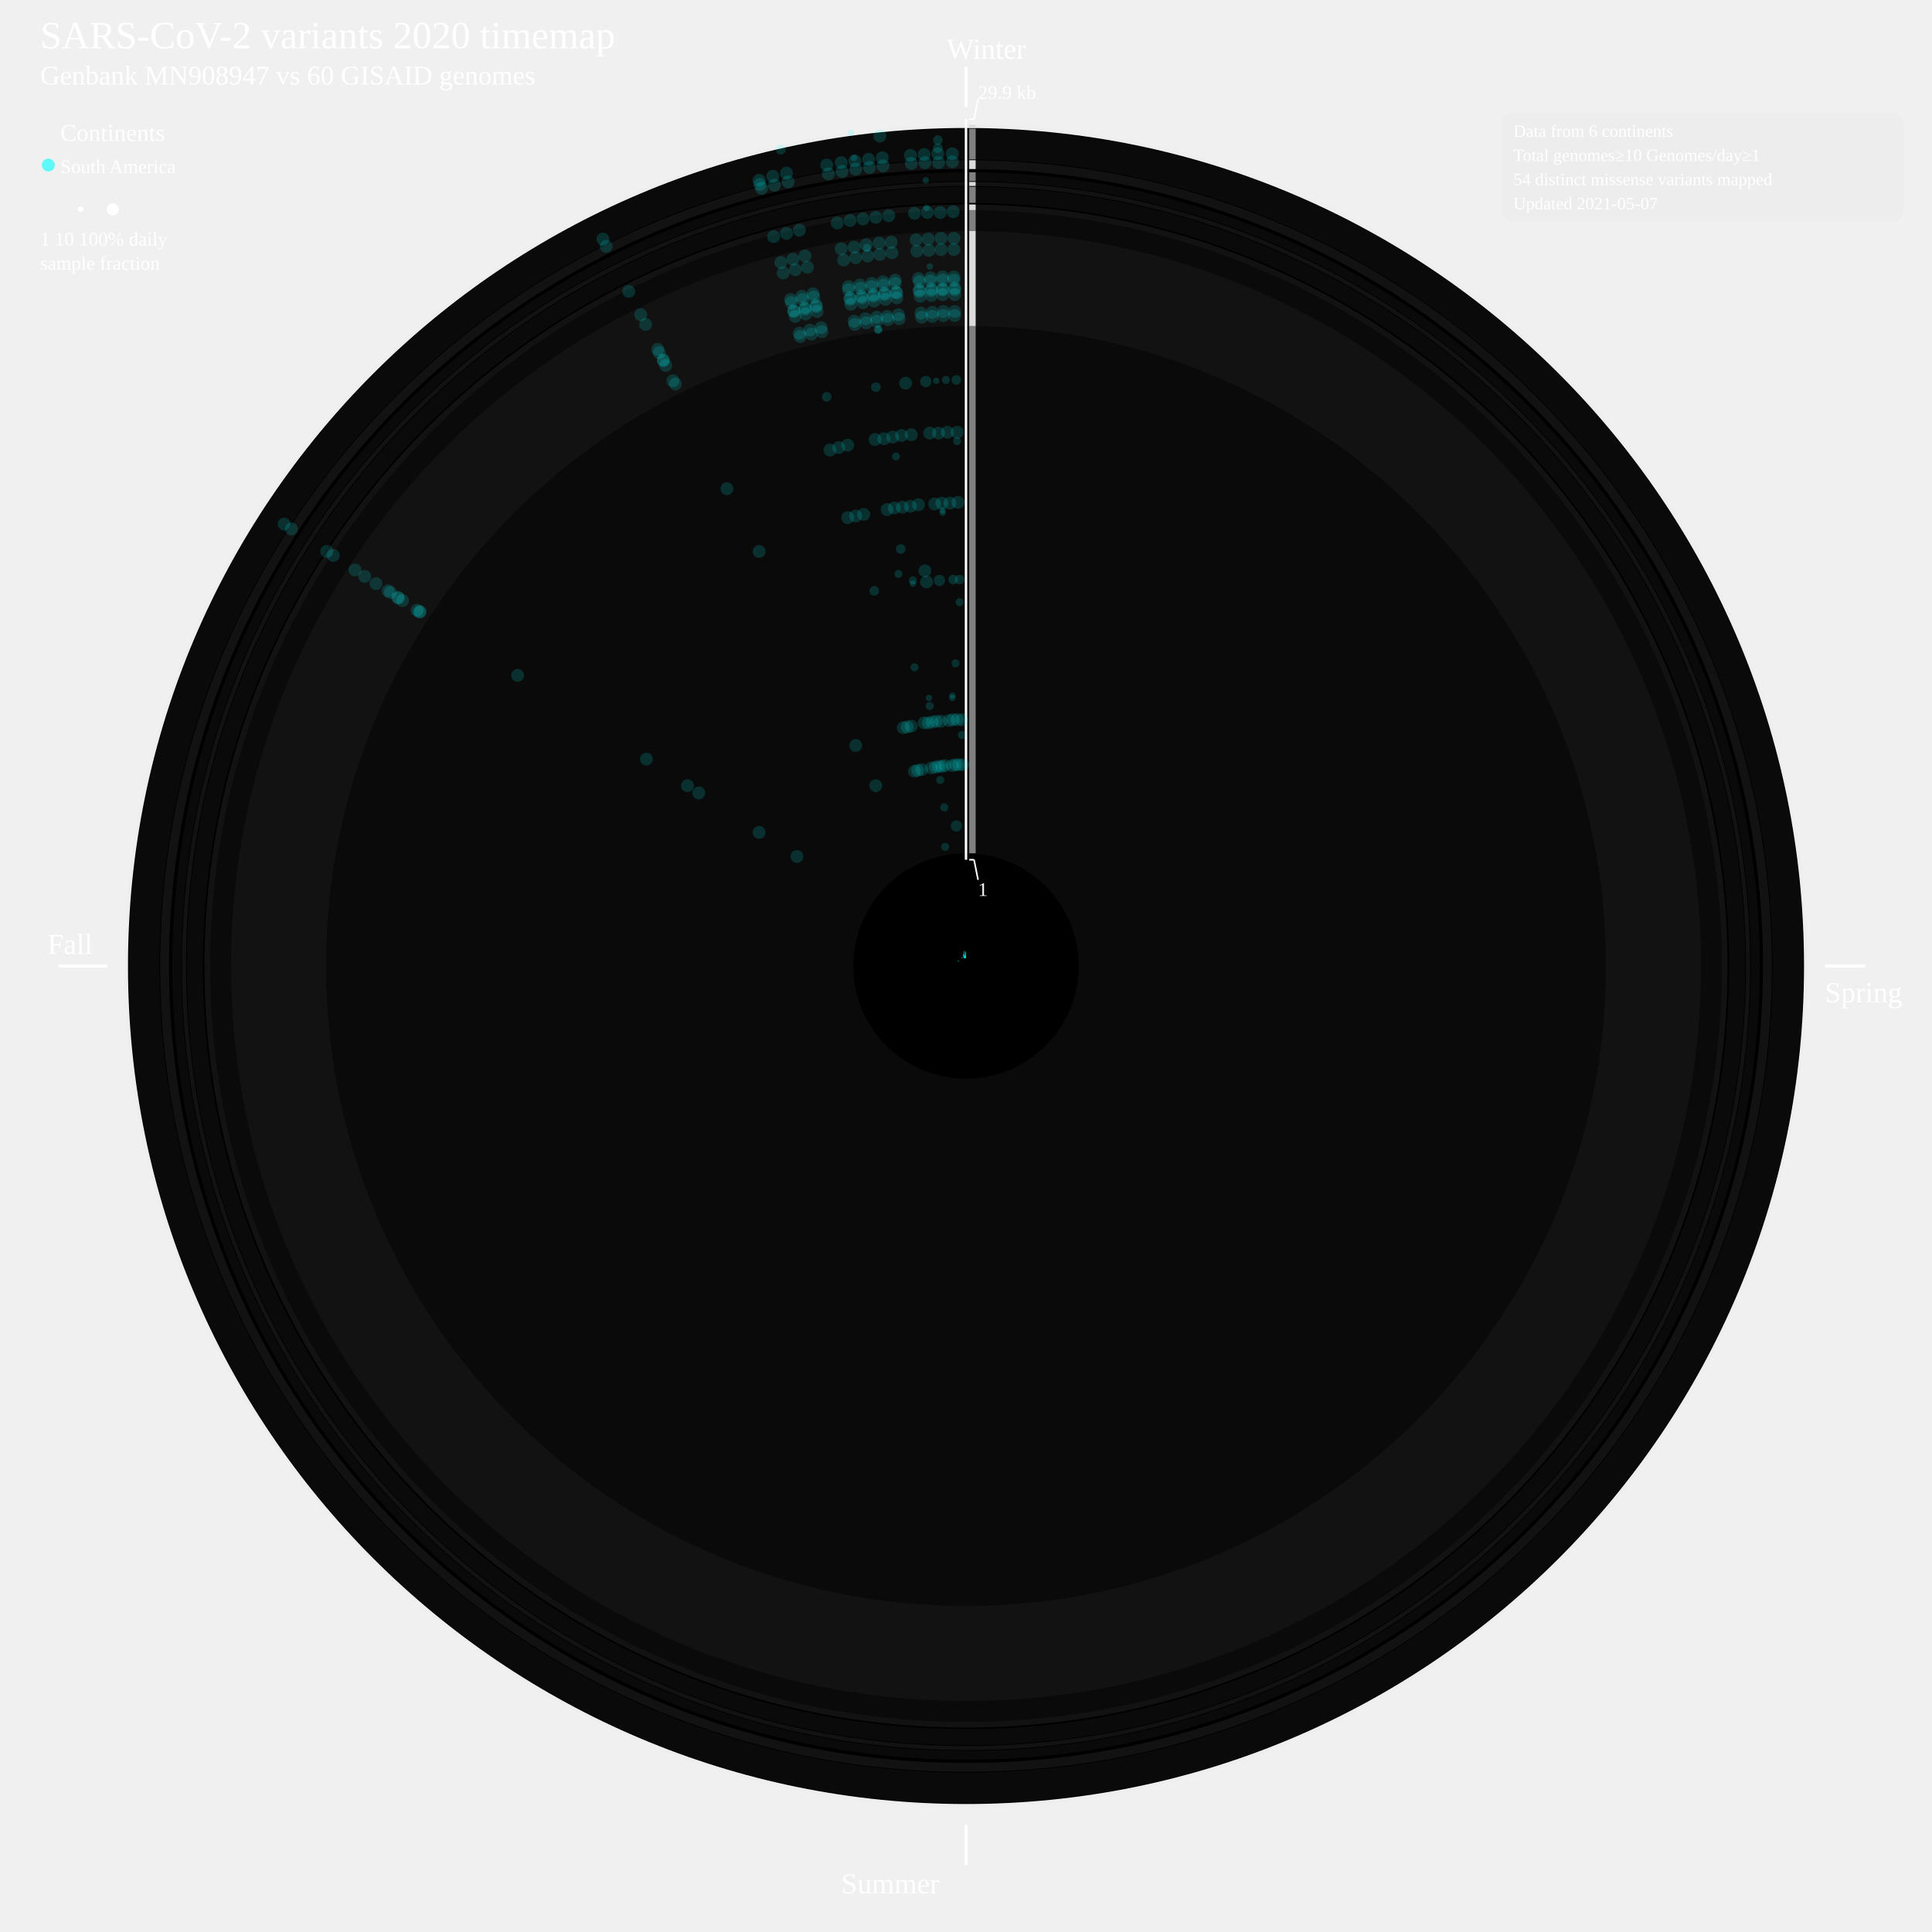
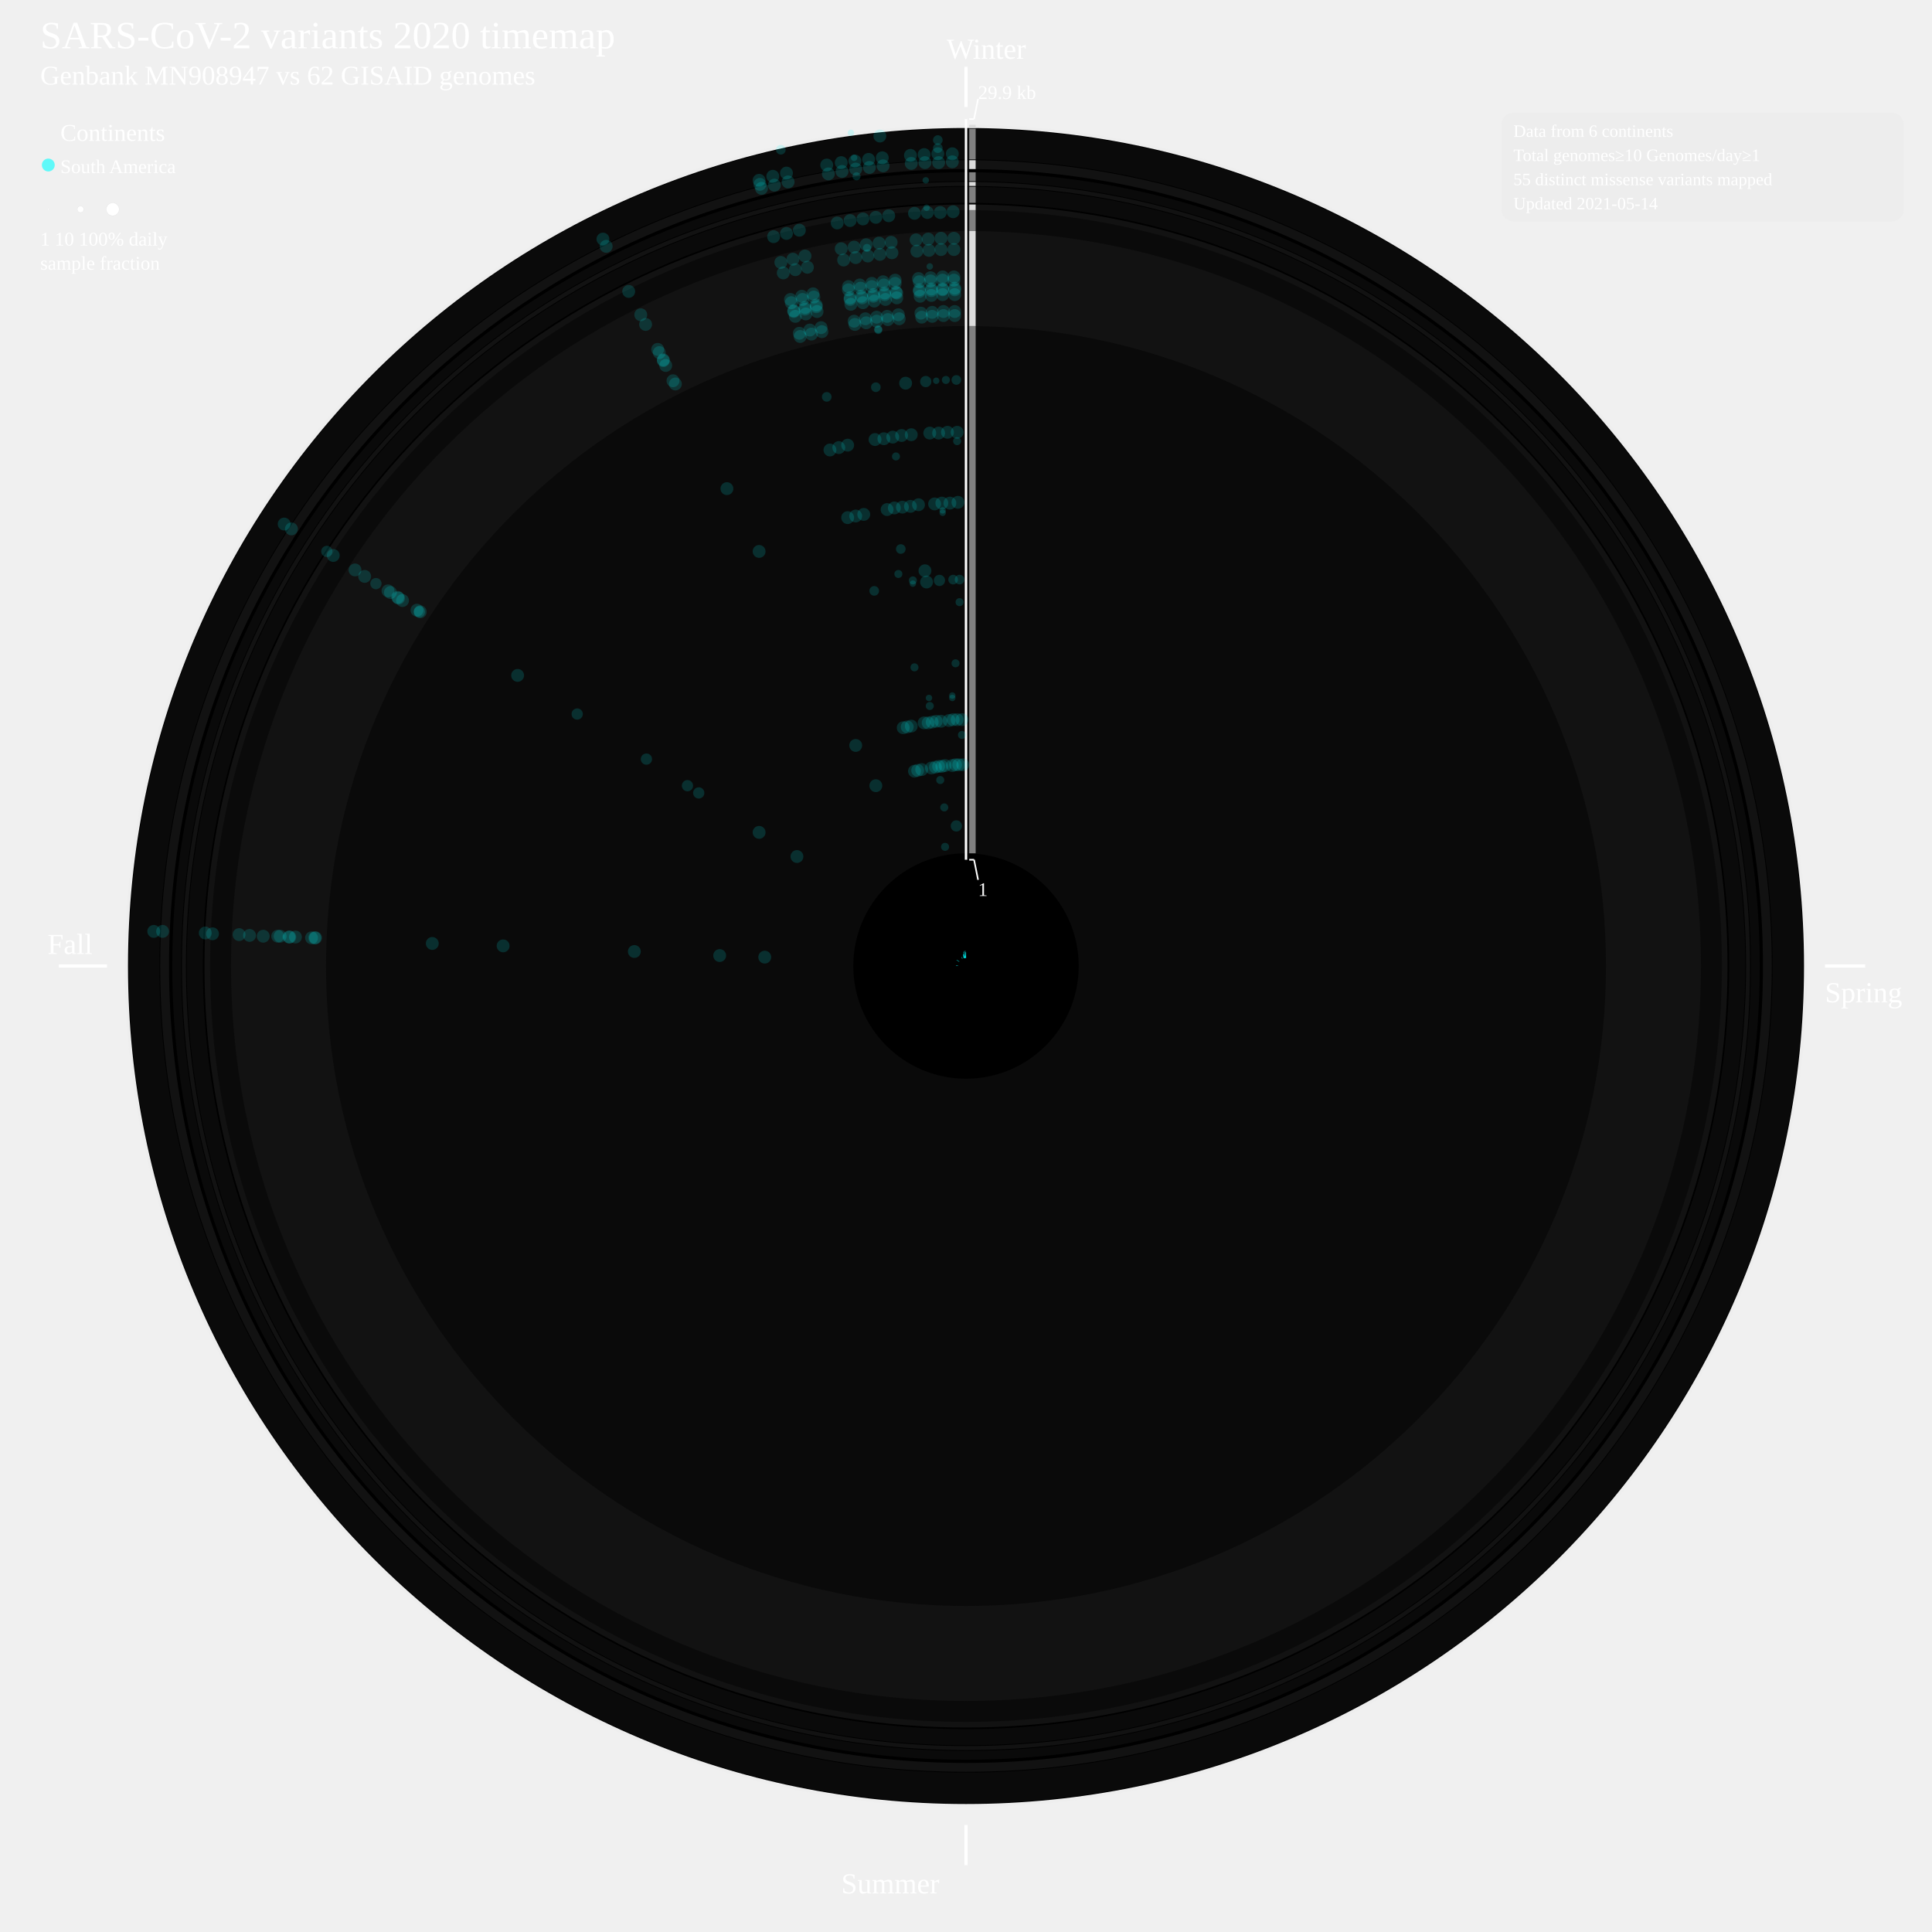
<svg xmlns="http://www.w3.org/2000/svg" width="2400" height="2400" style="background-color:black">
  <defs>
    <style type="text/css">
	.sb {
	stroke-width:0.8;
	stroke-opacity:50%;
	}
	.cv {
	stroke: none;
	fill-opacity:0.15;
	}
	a:link, a:visited {
	cursor: pointer;
	}
	a:hover, a:active {
	outline: dotted 2px yellow;
	}
	g:hover, g:active {
	outline: dotted 2px yellow;
	}
	</style>
  </defs>
  <circle cx="1200" cy="1200" r="1045" style="fill:gainsboro;stroke:black;stroke-width:0;fill-opacity:0.085;" />
  <circle cx="1200" cy="1200" r="1041" style="fill:black;stroke:black;stroke-width:0;fill-opacity:1;" />
  <circle cx="1200" cy="1200" r="1040" style="fill:grey;stroke:black;stroke-width:0;fill-opacity:0.085;" />
  <circle cx="1200" cy="1200" r="1002" style="fill:black;stroke:black;stroke-width:0;fill-opacity:1;" />
  <circle cx="1200" cy="1200" r="1001" style="fill:gainsboro;stroke:black;stroke-width:0;fill-opacity:0.085;" />
  <circle cx="1200" cy="1200" r="990" style="fill:black;stroke:black;stroke-width:0;fill-opacity:1;" />
  <circle cx="1200" cy="1200" r="986" style="fill:grey;stroke:black;stroke-width:0;fill-opacity:0.085;" />
  <circle cx="1200" cy="1200" r="975" style="fill:black;stroke:black;stroke-width:0;fill-opacity:1;" />
  <circle cx="1200" cy="1200" r="974" style="fill:gainsboro;stroke:black;stroke-width:0;fill-opacity:0.085;" />
  <circle cx="1200" cy="1200" r="969" style="fill:black;stroke:black;stroke-width:0;fill-opacity:1;" />
  <circle cx="1200" cy="1200" r="968" style="fill:grey;stroke:black;stroke-width:0;fill-opacity:0.085;" />
  <circle cx="1200" cy="1200" r="948" style="fill:black;stroke:black;stroke-width:0;fill-opacity:1;" />
  <circle cx="1200" cy="1200" r="946" style="fill:gainsboro;stroke:black;stroke-width:0;fill-opacity:0.085;" />
  <circle cx="1200" cy="1200" r="939" style="fill:black;stroke:black;stroke-width:0;fill-opacity:1;" />
  <circle cx="1200" cy="1200" r="939" style="fill:grey;stroke:black;stroke-width:0;fill-opacity:0.085;" />
  <circle cx="1200" cy="1200" r="913" style="fill:black;stroke:black;stroke-width:0;fill-opacity:1;" />
  <circle cx="1200" cy="1200" r="913" style="fill:gainsboro;stroke:black;stroke-width:0;fill-opacity:0.085;" />
  <circle cx="1200" cy="1200" r="795" style="fill:black;stroke:black;stroke-width:0;fill-opacity:1;" />
  <circle cx="1200" cy="1200" r="795" style="fill:grey;stroke:black;stroke-width:0;fill-opacity:0.085;" />
  <circle cx="1200" cy="1200" r="140" style="fill:black;stroke:black;stroke-width:0;fill-opacity:1;" />
  <a href="https://bcgsc.github.io/SARS2/">
    <text font-size="4.0em" x="50" y="60" fill="white">SARS-CoV-2 variants 2020 timemap</text>
  </a>
-   <text font-size="2.8em" x="50" y="105" fill="white">Genbank MN908947 vs 60 GISAID genomes</text>
+   <text font-size="2.8em" x="50" y="105" fill="white">Genbank MN908947 vs 62 GISAID genomes</text>
  <line x1="1200" y1="82.938" x2="1200" y2="132.938" style="stroke:white;stroke-width:4" />
  <text font-size="3.0em" x="1176" y="72.938" fill="white">Winter</text>
  <line x1="2267" y1="1200" x2="2317" y2="1200" style="stroke:white;stroke-width:4" />
  <text font-size="3.0em" x="2267" y="1245" fill="white">Spring</text>
  <line x1="1200" y1="2267" x2="1200" y2="2317" style="stroke:white;stroke-width:4" />
  <text font-size="3.0em" x="1045" y="2352" fill="white">Summer</text>
  <line x1="133" y1="1200" x2="73" y2="1200" style="stroke:white;stroke-width:4" />
  <text font-size="3.0em" x="59" y="1185" fill="white">Fall</text>
  <g>
    <line x1="1208" y1="1060" x2="1208" y2="405" style="stroke:grey;stroke-width:8" />
  </g>
  <g>
    <line x1="1208" y1="405" x2="1208" y2="287" style="stroke:gainsboro;stroke-width:8" />
  </g>
  <g>
    <line x1="1208" y1="287" x2="1208" y2="261" style="stroke:grey;stroke-width:8" />
  </g>
  <g>
    <line x1="1208" y1="261" x2="1208" y2="254" style="stroke:gainsboro;stroke-width:8" />
  </g>
  <g>
    <line x1="1208" y1="252" x2="1208" y2="232" style="stroke:grey;stroke-width:8" />
  </g>
  <g>
    <line x1="1208" y1="231" x2="1208" y2="226" style="stroke:gainsboro;stroke-width:8" />
  </g>
  <g>
    <line x1="1208" y1="225" x2="1208" y2="214" style="stroke:grey;stroke-width:8" />
  </g>
  <g>
    <line x1="1208" y1="210" x2="1208" y2="199" style="stroke:gainsboro;stroke-width:8" />
  </g>
  <g>
    <line x1="1208" y1="198" x2="1208" y2="160" style="stroke:grey;stroke-width:8" />
  </g>
  <g>
    <line x1="1208" y1="159" x2="1208" y2="155" style="stroke:gainsboro;stroke-width:8" />
  </g>
  <line x1="1200" y1="147.938" x2="1200" y2="1068" style="stroke:white;stroke-width:3" />
  <line x1="1204" y1="147.938" x2="1210" y2="147.938" style="stroke:white;stroke-width:2" />
  <line x1="1210" y1="147.938" x2="1215" y2="122.938" style="stroke:white;stroke-width:2" />
  <line x1="1204" y1="1068" x2="1210" y2="1068" style="stroke:white;stroke-width:2" />
  <line x1="1210" y1="1068" x2="1215" y2="1093" style="stroke:white;stroke-width:2" />
  <text font-size="2.0em" x="1215" y="122.938" fill="white">29.9 kb</text>
  <text font-size="2.0em" x="1215" y="1113" fill="white">1</text>
  <text font-size="2.5em" x="75" y="175" fill="white">Continents</text>
  <circle cx="60" cy="205" r="8" style="fill:cyan;stroke:black;stroke-width:0;fill-opacity:0.6;" />
  <text font-size="2.0em" x="75" y="215" fill="white">South America</text>
  <circle cx="60" cy="260" r="1" style="fill:white;stroke:lightgrey;stroke-width:0.2;" />
  <circle cx="100" cy="260" r="4" style="fill:white;stroke:lightgrey;stroke-width:0.2;" />
  <circle cx="140" cy="260" r="8" style="fill:white;stroke:lightgrey;stroke-width:0.2;" />
  <text font-size="2.0em" x="50" y="305" fill="white">1      10        100% daily</text>
  <text font-size="2.0em" x="50" y="335" fill="white">sample fraction</text>
  <g>
-     <line x1="1191.6" y1="1194.6" x2="1189.6" y2="1193.3" style="stroke:cyan;" class="sb" />
+     <line x1="1190.0" y1="1199.6" x2="1187.6" y2="1199.5" style="stroke:cyan;" class="sb" />
+   </g>
+   <g>
+     <circle cx="950" cy="1189" r="8" style="fill:cyan;" class="cv" />
+   </g>
+   <g>
+     <circle cx="894" cy="1187" r="8" style="fill:cyan;" class="cv" />
+   </g>
+   <g>
+     <circle cx="788" cy="1182" r="8" style="fill:cyan;" class="cv" />
+   </g>
+   <g>
+     <circle cx="625" cy="1175" r="8" style="fill:cyan;" class="cv" />
+   </g>
+   <g>
+     <circle cx="537" cy="1172" r="8" style="fill:cyan;" class="cv" />
+   </g>
+   <g>
+     <circle cx="392" cy="1165" r="8" style="fill:cyan;" class="cv" />
+   </g>
+   <g>
+     <circle cx="391" cy="1165" r="8" style="fill:cyan;" class="cv" />
+   </g>
+   <g>
+     <circle cx="387" cy="1165" r="8" style="fill:cyan;" class="cv" />
+   </g>
+   <g>
+     <circle cx="367" cy="1164" r="8" style="fill:cyan;" class="cv" />
+   </g>
+   <g>
+     <circle cx="360" cy="1164" r="8" style="fill:cyan;" class="cv" />
+   </g>
+   <g>
+     <circle cx="359" cy="1164" r="8" style="fill:cyan;" class="cv" />
+   </g>
+   <g>
+     <circle cx="348" cy="1163" r="8" style="fill:cyan;" class="cv" />
+   </g>
+   <g>
+     <circle cx="345" cy="1163" r="8" style="fill:cyan;" class="cv" />
+   </g>
+   <g>
+     <circle cx="327" cy="1163" r="8" style="fill:cyan;" class="cv" />
+   </g>
+   <g>
+     <circle cx="310" cy="1162" r="8" style="fill:cyan;" class="cv" />
+   </g>
+   <g>
+     <circle cx="297" cy="1161" r="8" style="fill:cyan;" class="cv" />
+   </g>
+   <g>
+     <circle cx="264" cy="1160" r="8" style="fill:cyan;" class="cv" />
+   </g>
+   <g>
+     <circle cx="255" cy="1159" r="8" style="fill:cyan;" class="cv" />
+   </g>
+   <g>
+     <circle cx="202" cy="1157" r="8" style="fill:cyan;" class="cv" />
+   </g>
+   <g>
+     <circle cx="191" cy="1157" r="8" style="fill:cyan;" class="cv" />
+   </g>
+   <g>
+     <line x1="1191.6" y1="1194.6" x2="1188.4" y2="1192.5" style="stroke:cyan;" class="sb" />
  </g>
  <g>
    <circle cx="990" cy="1064" r="8" style="fill:cyan;" class="cv" />
  </g>
  <g>
    <circle cx="943" cy="1034" r="8" style="fill:cyan;" class="cv" />
  </g>
  <g>
-     <circle cx="868" cy="985" r="8" style="fill:cyan;" class="cv" />
-   </g>
-   <g>
-     <circle cx="854" cy="976" r="8" style="fill:cyan;" class="cv" />
-   </g>
-   <g>
-     <circle cx="803" cy="943" r="8" style="fill:cyan;" class="cv" />
+     <circle cx="868" cy="985" r="7" style="fill:cyan;" class="cv" />
+   </g>
+   <g>
+     <circle cx="854" cy="976" r="7" style="fill:cyan;" class="cv" />
+   </g>
+   <g>
+     <circle cx="803" cy="943" r="7" style="fill:cyan;" class="cv" />
+   </g>
+   <g>
+     <circle cx="717" cy="887" r="7" style="fill:cyan;" class="cv" />
  </g>
  <g>
    <circle cx="643" cy="839" r="8" style="fill:cyan;" class="cv" />
  </g>
  <g>
    <circle cx="522" cy="760" r="8" style="fill:cyan;" class="cv" />
  </g>
  <g>
-     <circle cx="521" cy="760" r="8" style="fill:cyan;" class="cv" />
+     <circle cx="521" cy="760" r="7" style="fill:cyan;" class="cv" />
  </g>
  <g>
    <circle cx="518" cy="758" r="8" style="fill:cyan;" class="cv" />
  </g>
  <g>
    <circle cx="500" cy="746" r="8" style="fill:cyan;" class="cv" />
  </g>
  <g>
    <circle cx="495" cy="743" r="8" style="fill:cyan;" class="cv" />
  </g>
  <g>
    <circle cx="494" cy="742" r="8" style="fill:cyan;" class="cv" />
  </g>
  <g>
    <circle cx="485" cy="736" r="8" style="fill:cyan;" class="cv" />
  </g>
  <g>
    <circle cx="482" cy="734" r="8" style="fill:cyan;" class="cv" />
  </g>
  <g>
-     <circle cx="467" cy="725" r="8" style="fill:cyan;" class="cv" />
+     <circle cx="467" cy="725" r="7" style="fill:cyan;" class="cv" />
  </g>
  <g>
    <circle cx="453" cy="716" r="8" style="fill:cyan;" class="cv" />
  </g>
  <g>
    <circle cx="441" cy="708" r="8" style="fill:cyan;" class="cv" />
  </g>
  <g>
    <circle cx="414" cy="690" r="8" style="fill:cyan;" class="cv" />
  </g>
  <g>
-     <circle cx="406" cy="685" r="8" style="fill:cyan;" class="cv" />
+     <circle cx="406" cy="685" r="7" style="fill:cyan;" class="cv" />
  </g>
  <g>
    <circle cx="362" cy="657" r="8" style="fill:cyan;" class="cv" />
  </g>
  <g>
    <circle cx="353" cy="651" r="8" style="fill:cyan;" class="cv" />
  </g>
  <g>
    <line x1="1195.5" y1="1191.1" x2="1194.5" y2="1188.9" style="stroke:cyan;" class="sb" />
  </g>
  <g>
    <circle cx="1088" cy="976" r="8" style="fill:cyan;" class="cv" />
  </g>
  <g>
    <circle cx="1063" cy="926" r="8" style="fill:cyan;" class="cv" />
  </g>
  <g>
    <circle cx="943" cy="685" r="8" style="fill:cyan;" class="cv" />
  </g>
  <g>
    <circle cx="903" cy="607" r="8" style="fill:cyan;" class="cv" />
  </g>
  <g>
    <circle cx="839" cy="477" r="8" style="fill:cyan;" class="cv" />
  </g>
  <g>
    <circle cx="836" cy="473" r="8" style="fill:cyan;" class="cv" />
  </g>
  <g>
    <circle cx="827" cy="454" r="8" style="fill:cyan;" class="cv" />
  </g>
  <g>
    <circle cx="824" cy="448" r="8" style="fill:cyan;" class="cv" />
  </g>
  <g>
    <circle cx="824" cy="447" r="8" style="fill:cyan;" class="cv" />
  </g>
  <g>
    <circle cx="819" cy="438" r="8" style="fill:cyan;" class="cv" />
  </g>
  <g>
    <circle cx="817" cy="434" r="8" style="fill:cyan;" class="cv" />
  </g>
  <g>
    <circle cx="802" cy="403" r="8" style="fill:cyan;" class="cv" />
  </g>
  <g>
    <circle cx="796" cy="391" r="8" style="fill:cyan;" class="cv" />
  </g>
  <g>
    <circle cx="781" cy="362" r="8" style="fill:cyan;" class="cv" />
  </g>
  <g>
    <circle cx="753" cy="306" r="8" style="fill:cyan;" class="cv" />
  </g>
  <g>
    <circle cx="749" cy="297" r="8" style="fill:cyan;" class="cv" />
  </g>
  <g>
    <line x1="1197.5" y1="1190.3" x2="1196.8" y2="1188.0" style="stroke:cyan;" class="sb" />
  </g>
  <g>
    <circle cx="1136" cy="958" r="8" style="fill:cyan;" class="cv" />
  </g>
  <g>
    <circle cx="1122" cy="904" r="8" style="fill:cyan;" class="cv" />
  </g>
  <g>
    <circle cx="1053" cy="643" r="8" style="fill:cyan;" class="cv" />
  </g>
  <g>
    <circle cx="1031" cy="559" r="8" style="fill:cyan;" class="cv" />
  </g>
  <g>
    <circle cx="994" cy="418" r="8" style="fill:cyan;" class="cv" />
  </g>
  <g>
    <circle cx="993" cy="414" r="8" style="fill:cyan;" class="cv" />
  </g>
  <g>
    <circle cx="988" cy="393" r="8" style="fill:cyan;" class="cv" />
  </g>
  <g>
    <circle cx="986" cy="387" r="8" style="fill:cyan;" class="cv" />
  </g>
  <g>
    <circle cx="986" cy="386" r="8" style="fill:cyan;" class="cv" />
  </g>
  <g>
    <circle cx="983" cy="376" r="8" style="fill:cyan;" class="cv" />
  </g>
  <g>
    <circle cx="982" cy="372" r="8" style="fill:cyan;" class="cv" />
  </g>
  <g>
    <circle cx="973" cy="339" r="8" style="fill:cyan;" class="cv" />
  </g>
  <g>
    <circle cx="970" cy="326" r="8" style="fill:cyan;" class="cv" />
  </g>
  <g>
    <circle cx="961" cy="294" r="8" style="fill:cyan;" class="cv" />
  </g>
  <g>
    <circle cx="946" cy="234" r="8" style="fill:cyan;" class="cv" />
  </g>
  <g>
    <circle cx="944" cy="229" r="8" style="fill:cyan;" class="cv" />
  </g>
  <g>
    <circle cx="943" cy="224" r="8" style="fill:cyan;" class="cv" />
  </g>
  <g>
    <line x1="1197.6" y1="1190.3" x2="1196.5" y2="1185.6" style="stroke:cyan;" class="sb" />
  </g>
  <g>
    <circle cx="1140" cy="957" r="8" style="fill:cyan;" class="cv" />
  </g>
  <g>
    <circle cx="1127" cy="903" r="8" style="fill:cyan;" class="cv" />
  </g>
  <g>
    <circle cx="1086" cy="734" r="6" style="fill:cyan;" class="cv" />
  </g>
  <g>
    <circle cx="1063" cy="641" r="8" style="fill:cyan;" class="cv" />
  </g>
  <g>
    <circle cx="1042" cy="556" r="8" style="fill:cyan;" class="cv" />
  </g>
  <g>
    <circle cx="1027" cy="493" r="6" style="fill:cyan;" class="cv" />
  </g>
  <g>
    <circle cx="1008" cy="415" r="8" style="fill:cyan;" class="cv" />
  </g>
  <g>
    <circle cx="1006" cy="410" r="8" style="fill:cyan;" class="cv" />
  </g>
  <g>
    <circle cx="1001" cy="390" r="8" style="fill:cyan;" class="cv" />
  </g>
  <g>
    <circle cx="1000" cy="384" r="8" style="fill:cyan;" class="cv" />
  </g>
  <g>
    <circle cx="1000" cy="382" r="8" style="fill:cyan;" class="cv" />
  </g>
  <g>
    <circle cx="997" cy="372" r="8" style="fill:cyan;" class="cv" />
  </g>
  <g>
    <circle cx="996" cy="368" r="8" style="fill:cyan;" class="cv" />
  </g>
  <g>
    <circle cx="988" cy="335" r="8" style="fill:cyan;" class="cv" />
  </g>
  <g>
    <circle cx="985" cy="322" r="8" style="fill:cyan;" class="cv" />
  </g>
  <g>
    <circle cx="977" cy="290" r="8" style="fill:cyan;" class="cv" />
  </g>
  <g>
    <circle cx="962" cy="230" r="8" style="fill:cyan;" class="cv" />
  </g>
  <g>
    <circle cx="960" cy="219" r="8" style="fill:cyan;" class="cv" />
  </g>
  <g>
    <line x1="1197.8" y1="1190.2" x2="1196.7" y2="1185.6" style="stroke:cyan;" class="sb" />
  </g>
  <g>
    <circle cx="1145" cy="956" r="8" style="fill:cyan;" class="cv" />
  </g>
  <g>
    <circle cx="1132" cy="902" r="8" style="fill:cyan;" class="cv" />
  </g>
  <g>
    <circle cx="1073" cy="639" r="8" style="fill:cyan;" class="cv" />
  </g>
  <g>
    <circle cx="1053" cy="553" r="8" style="fill:cyan;" class="cv" />
  </g>
  <g>
    <circle cx="1021" cy="412" r="8" style="fill:cyan;" class="cv" />
  </g>
  <g>
    <circle cx="1020" cy="407" r="8" style="fill:cyan;" class="cv" />
  </g>
  <g>
    <circle cx="1015" cy="387" r="8" style="fill:cyan;" class="cv" />
  </g>
  <g>
    <circle cx="1014" cy="381" r="8" style="fill:cyan;" class="cv" />
  </g>
  <g>
    <circle cx="1014" cy="379" r="8" style="fill:cyan;" class="cv" />
  </g>
  <g>
    <circle cx="1011" cy="369" r="8" style="fill:cyan;" class="cv" />
  </g>
  <g>
    <circle cx="1010" cy="365" r="8" style="fill:cyan;" class="cv" />
  </g>
  <g>
    <circle cx="1003" cy="332" r="8" style="fill:cyan;" class="cv" />
  </g>
  <g>
    <circle cx="1000" cy="318" r="8" style="fill:cyan;" class="cv" />
  </g>
  <g>
    <circle cx="993" cy="286" r="8" style="fill:cyan;" class="cv" />
  </g>
  <g>
    <circle cx="979" cy="226" r="8" style="fill:cyan;" class="cv" />
  </g>
  <g>
    <circle cx="977" cy="215" r="8" style="fill:cyan;" class="cv" />
  </g>
  <g>
    <circle cx="970" cy="186" r="6" style="fill:cyan;" class="cv" />
  </g>
  <g>
    <line x1="1198.3" y1="1190.1" x2="1197.1" y2="1183.0" style="stroke:cyan;" class="sb" />
  </g>
  <g>
    <circle cx="1174" cy="1052" r="5" style="fill:cyan;" class="cv" />
  </g>
  <g>
    <circle cx="1157" cy="954" r="8" style="fill:cyan;" class="cv" />
  </g>
  <g>
    <circle cx="1148" cy="898" r="8" style="fill:cyan;" class="cv" />
  </g>
  <g>
    <circle cx="1136" cy="829" r="5" style="fill:cyan;" class="cv" />
  </g>
  <g>
    <circle cx="1116" cy="713" r="5" style="fill:cyan;" class="cv" />
  </g>
  <g>
    <circle cx="1102" cy="633" r="8" style="fill:cyan;" class="cv" />
  </g>
  <g>
    <circle cx="1087" cy="546" r="8" style="fill:cyan;" class="cv" />
  </g>
  <g>
    <circle cx="1062" cy="403" r="8" style="fill:cyan;" class="cv" />
  </g>
  <g>
    <circle cx="1061" cy="399" r="8" style="fill:cyan;" class="cv" />
  </g>
  <g>
    <circle cx="1057" cy="378" r="8" style="fill:cyan;" class="cv" />
  </g>
  <g>
    <circle cx="1056" cy="372" r="8" style="fill:cyan;" class="cv" />
  </g>
  <g>
    <circle cx="1056" cy="370" r="8" style="fill:cyan;" class="cv" />
  </g>
  <g>
    <circle cx="1054" cy="360" r="8" style="fill:cyan;" class="cv" />
  </g>
  <g>
    <circle cx="1054" cy="356" r="8" style="fill:cyan;" class="cv" />
  </g>
  <g>
    <circle cx="1048" cy="323" r="8" style="fill:cyan;" class="cv" />
  </g>
  <g>
    <circle cx="1045" cy="309" r="8" style="fill:cyan;" class="cv" />
  </g>
  <g>
    <circle cx="1040" cy="277" r="8" style="fill:cyan;" class="cv" />
  </g>
  <g>
    <circle cx="1029" cy="216" r="8" style="fill:cyan;" class="cv" />
  </g>
  <g>
    <circle cx="1027" cy="205" r="8" style="fill:cyan;" class="cv" />
  </g>
  <g>
    <line x1="1198.5" y1="1190.1" x2="1197.7" y2="1185.4" style="stroke:cyan;" class="sb" />
  </g>
  <g>
    <circle cx="1162" cy="953" r="8" style="fill:cyan;" class="cv" />
  </g>
  <g>
    <circle cx="1153" cy="898" r="8" style="fill:cyan;" class="cv" />
  </g>
  <g>
    <circle cx="1119" cy="682" r="6" style="fill:cyan;" class="cv" />
  </g>
  <g>
    <circle cx="1111" cy="631" r="8" style="fill:cyan;" class="cv" />
  </g>
  <g>
    <circle cx="1098" cy="545" r="8" style="fill:cyan;" class="cv" />
  </g>
  <g>
    <circle cx="1088" cy="481" r="6" style="fill:cyan;" class="cv" />
  </g>
  <g>
    <circle cx="1076" cy="401" r="8" style="fill:cyan;" class="cv" />
  </g>
  <g>
    <circle cx="1075" cy="396" r="8" style="fill:cyan;" class="cv" />
  </g>
  <g>
    <circle cx="1072" cy="376" r="8" style="fill:cyan;" class="cv" />
  </g>
  <g>
    <circle cx="1071" cy="370" r="8" style="fill:cyan;" class="cv" />
  </g>
  <g>
    <circle cx="1070" cy="368" r="8" style="fill:cyan;" class="cv" />
  </g>
  <g>
    <circle cx="1069" cy="358" r="8" style="fill:cyan;" class="cv" />
  </g>
  <g>
    <circle cx="1068" cy="354" r="8" style="fill:cyan;" class="cv" />
  </g>
  <g>
    <circle cx="1063" cy="320" r="8" style="fill:cyan;" class="cv" />
  </g>
  <g>
    <circle cx="1061" cy="307" r="8" style="fill:cyan;" class="cv" />
  </g>
  <g>
    <circle cx="1056" cy="274" r="8" style="fill:cyan;" class="cv" />
  </g>
  <g>
    <circle cx="1046" cy="213" r="8" style="fill:cyan;" class="cv" />
  </g>
  <g>
    <circle cx="1045" cy="202" r="8" style="fill:cyan;" class="cv" />
  </g>
  <g>
    <line x1="1198.6" y1="1190.1" x2="1197.4" y2="1181.5" style="stroke:cyan;" class="sb" />
  </g>
  <g>
    <circle cx="1173" cy="1003" r="5" style="fill:cyan;" class="cv" />
  </g>
  <g>
    <circle cx="1168" cy="969" r="5" style="fill:cyan;" class="cv" />
  </g>
  <g>
    <circle cx="1166" cy="952" r="8" style="fill:cyan;" class="cv" />
  </g>
  <g>
    <circle cx="1158" cy="897" r="8" style="fill:cyan;" class="cv" />
  </g>
  <g>
    <circle cx="1155" cy="877" r="5" style="fill:cyan;" class="cv" />
  </g>
  <g>
    <circle cx="1154" cy="867" r="4" style="fill:cyan;" class="cv" />
  </g>
  <g>
    <circle cx="1134" cy="725" r="4" style="fill:cyan;" class="cv" />
  </g>
  <g>
    <circle cx="1134" cy="721" r="5" style="fill:cyan;" class="cv" />
  </g>
  <g>
    <circle cx="1121" cy="630" r="8" style="fill:cyan;" class="cv" />
  </g>
  <g>
    <circle cx="1113" cy="567" r="5" style="fill:cyan;" class="cv" />
  </g>
  <g>
    <circle cx="1109" cy="543" r="8" style="fill:cyan;" class="cv" />
  </g>
  <g>
    <circle cx="1091" cy="410" r="5" style="fill:cyan;" class="cv" />
  </g>
  <g>
    <circle cx="1091" cy="409" r="5" style="fill:cyan;" class="cv" />
  </g>
  <g>
    <circle cx="1089" cy="399" r="8" style="fill:cyan;" class="cv" />
  </g>
  <g>
    <circle cx="1089" cy="394" r="8" style="fill:cyan;" class="cv" />
  </g>
  <g>
    <circle cx="1086" cy="374" r="8" style="fill:cyan;" class="cv" />
  </g>
  <g>
    <circle cx="1085" cy="368" r="8" style="fill:cyan;" class="cv" />
  </g>
  <g>
    <circle cx="1085" cy="366" r="8" style="fill:cyan;" class="cv" />
  </g>
  <g>
    <circle cx="1083" cy="356" r="8" style="fill:cyan;" class="cv" />
  </g>
  <g>
    <circle cx="1083" cy="352" r="8" style="fill:cyan;" class="cv" />
  </g>
  <g>
    <circle cx="1078" cy="318" r="8" style="fill:cyan;" class="cv" />
  </g>
  <g>
    <circle cx="1077" cy="308" r="5" style="fill:cyan;" class="cv" />
  </g>
  <g>
    <circle cx="1076" cy="304" r="8" style="fill:cyan;" class="cv" />
  </g>
  <g>
    <circle cx="1072" cy="272" r="8" style="fill:cyan;" class="cv" />
+   </g>
+   <g>
+     <circle cx="1064" cy="219" r="5" style="fill:cyan;" class="cv" />
  </g>
  <g>
    <circle cx="1063" cy="210" r="8" style="fill:cyan;" class="cv" />
  </g>
  <g>
    <circle cx="1062" cy="200" r="8" style="fill:cyan;" class="cv" />
  </g>
  <g>
    <circle cx="1061" cy="196" r="4" style="fill:cyan;" class="cv" />
  </g>
  <g>
    <circle cx="1057" cy="165" r="4" style="fill:cyan;" class="cv" />
  </g>
  <g>
    <line x1="1198.8" y1="1190.1" x2="1198.5" y2="1187.7" style="stroke:cyan;" class="sb" />
  </g>
  <g>
    <circle cx="1170" cy="952" r="8" style="fill:cyan;" class="cv" />
  </g>
  <g>
    <circle cx="1163" cy="896" r="8" style="fill:cyan;" class="cv" />
  </g>
  <g>
    <circle cx="1131" cy="629" r="8" style="fill:cyan;" class="cv" />
  </g>
  <g>
    <circle cx="1120" cy="541" r="8" style="fill:cyan;" class="cv" />
  </g>
  <g>
    <circle cx="1103" cy="397" r="8" style="fill:cyan;" class="cv" />
  </g>
  <g>
    <circle cx="1102" cy="393" r="8" style="fill:cyan;" class="cv" />
  </g>
  <g>
    <circle cx="1100" cy="372" r="8" style="fill:cyan;" class="cv" />
  </g>
  <g>
    <circle cx="1099" cy="366" r="8" style="fill:cyan;" class="cv" />
  </g>
  <g>
    <circle cx="1099" cy="364" r="8" style="fill:cyan;" class="cv" />
  </g>
  <g>
    <circle cx="1098" cy="354" r="8" style="fill:cyan;" class="cv" />
  </g>
  <g>
    <circle cx="1097" cy="350" r="8" style="fill:cyan;" class="cv" />
  </g>
  <g>
    <circle cx="1093" cy="316" r="8" style="fill:cyan;" class="cv" />
  </g>
  <g>
    <circle cx="1092" cy="302" r="8" style="fill:cyan;" class="cv" />
  </g>
  <g>
    <circle cx="1088" cy="270" r="8" style="fill:cyan;" class="cv" />
  </g>
  <g>
    <circle cx="1080" cy="208" r="8" style="fill:cyan;" class="cv" />
  </g>
  <g>
    <circle cx="1079" cy="198" r="8" style="fill:cyan;" class="cv" />
  </g>
  <g>
    <line x1="1199.0" y1="1190.1" x2="1198.7" y2="1187.7" style="stroke:cyan;" class="sb" />
  </g>
  <g>
    <circle cx="1174" cy="951" r="8" style="fill:cyan;" class="cv" />
  </g>
  <g>
    <circle cx="1169" cy="896" r="8" style="fill:cyan;" class="cv" />
  </g>
  <g>
    <circle cx="1151" cy="723" r="8" style="fill:cyan;" class="cv" />
  </g>
  <g>
    <circle cx="1149" cy="709" r="8" style="fill:cyan;" class="cv" />
  </g>
  <g>
    <circle cx="1141" cy="627" r="8" style="fill:cyan;" class="cv" />
  </g>
  <g>
    <circle cx="1132" cy="540" r="8" style="fill:cyan;" class="cv" />
  </g>
  <g>
    <circle cx="1125" cy="476" r="8" style="fill:cyan;" class="cv" />
  </g>
  <g>
    <circle cx="1117" cy="396" r="8" style="fill:cyan;" class="cv" />
  </g>
  <g>
    <circle cx="1116" cy="391" r="8" style="fill:cyan;" class="cv" />
  </g>
  <g>
    <circle cx="1114" cy="370" r="8" style="fill:cyan;" class="cv" />
  </g>
  <g>
    <circle cx="1114" cy="364" r="8" style="fill:cyan;" class="cv" />
  </g>
  <g>
    <circle cx="1113" cy="363" r="8" style="fill:cyan;" class="cv" />
  </g>
  <g>
    <circle cx="1112" cy="352" r="8" style="fill:cyan;" class="cv" />
  </g>
  <g>
    <circle cx="1112" cy="348" r="8" style="fill:cyan;" class="cv" />
  </g>
  <g>
    <circle cx="1108" cy="314" r="8" style="fill:cyan;" class="cv" />
  </g>
  <g>
    <circle cx="1107" cy="301" r="8" style="fill:cyan;" class="cv" />
  </g>
  <g>
    <circle cx="1104" cy="268" r="8" style="fill:cyan;" class="cv" />
  </g>
  <g>
    <circle cx="1097" cy="206" r="8" style="fill:cyan;" class="cv" />
  </g>
  <g>
    <circle cx="1096" cy="196" r="8" style="fill:cyan;" class="cv" />
  </g>
  <g>
    <circle cx="1093" cy="169" r="8" style="fill:cyan;" class="cv" />
  </g>
  <g>
    <line x1="1199.3" y1="1190.0" x2="1199.1" y2="1186.2" style="stroke:cyan;" class="sb" />
  </g>
  <g>
    <circle cx="1188" cy="1026" r="7" style="fill:cyan;" class="cv" />
  </g>
  <g>
    <circle cx="1183" cy="951" r="8" style="fill:cyan;" class="cv" />
  </g>
  <g>
    <circle cx="1179" cy="895" r="8" style="fill:cyan;" class="cv" />
  </g>
  <g>
    <circle cx="1167" cy="721" r="7" style="fill:cyan;" class="cv" />
  </g>
  <g>
    <circle cx="1161" cy="626" r="8" style="fill:cyan;" class="cv" />
  </g>
  <g>
    <circle cx="1155" cy="538" r="8" style="fill:cyan;" class="cv" />
  </g>
  <g>
    <circle cx="1150" cy="474" r="7" style="fill:cyan;" class="cv" />
  </g>
  <g>
    <circle cx="1145" cy="394" r="8" style="fill:cyan;" class="cv" />
  </g>
  <g>
    <circle cx="1144" cy="389" r="8" style="fill:cyan;" class="cv" />
  </g>
  <g>
    <circle cx="1143" cy="368" r="8" style="fill:cyan;" class="cv" />
  </g>
  <g>
    <circle cx="1142" cy="362" r="8" style="fill:cyan;" class="cv" />
  </g>
  <g>
    <circle cx="1142" cy="360" r="8" style="fill:cyan;" class="cv" />
  </g>
  <g>
    <circle cx="1142" cy="350" r="8" style="fill:cyan;" class="cv" />
  </g>
  <g>
    <circle cx="1141" cy="346" r="8" style="fill:cyan;" class="cv" />
  </g>
  <g>
    <circle cx="1139" cy="312" r="8" style="fill:cyan;" class="cv" />
  </g>
  <g>
    <circle cx="1138" cy="298" r="8" style="fill:cyan;" class="cv" />
  </g>
  <g>
    <circle cx="1136" cy="265" r="8" style="fill:cyan;" class="cv" />
  </g>
  <g>
    <circle cx="1132" cy="203" r="8" style="fill:cyan;" class="cv" />
  </g>
  <g>
    <circle cx="1131" cy="193" r="8" style="fill:cyan;" class="cv" />
  </g>
  <g>
    <line x1="1199.5" y1="1190.0" x2="1199.0" y2="1180.9" style="stroke:cyan;" class="sb" />
  </g>
  <g>
    <circle cx="1187" cy="950" r="8" style="fill:cyan;" class="cv" />
  </g>
  <g>
    <circle cx="1184" cy="894" r="8" style="fill:cyan;" class="cv" />
  </g>
  <g>
    <circle cx="1183" cy="867" r="4" style="fill:cyan;" class="cv" />
  </g>
  <g>
    <circle cx="1183" cy="864" r="4" style="fill:cyan;" class="cv" />
  </g>
  <g>
    <circle cx="1171" cy="637" r="4" style="fill:cyan;" class="cv" />
  </g>
  <g>
    <circle cx="1171" cy="634" r="4" style="fill:cyan;" class="cv" />
  </g>
  <g>
    <circle cx="1170" cy="625" r="8" style="fill:cyan;" class="cv" />
  </g>
  <g>
    <circle cx="1166" cy="538" r="8" style="fill:cyan;" class="cv" />
  </g>
  <g>
    <circle cx="1163" cy="473" r="4" style="fill:cyan;" class="cv" />
  </g>
  <g>
    <circle cx="1158" cy="393" r="8" style="fill:cyan;" class="cv" />
  </g>
  <g>
    <circle cx="1158" cy="388" r="8" style="fill:cyan;" class="cv" />
  </g>
  <g>
    <circle cx="1157" cy="367" r="8" style="fill:cyan;" class="cv" />
  </g>
  <g>
    <circle cx="1157" cy="361" r="8" style="fill:cyan;" class="cv" />
  </g>
  <g>
    <circle cx="1157" cy="359" r="8" style="fill:cyan;" class="cv" />
  </g>
  <g>
    <circle cx="1156" cy="349" r="8" style="fill:cyan;" class="cv" />
  </g>
  <g>
    <circle cx="1156" cy="345" r="8" style="fill:cyan;" class="cv" />
  </g>
  <g>
    <circle cx="1155" cy="331" r="4" style="fill:cyan;" class="cv" />
  </g>
  <g>
    <circle cx="1154" cy="311" r="8" style="fill:cyan;" class="cv" />
  </g>
  <g>
    <circle cx="1153" cy="297" r="8" style="fill:cyan;" class="cv" />
  </g>
  <g>
    <circle cx="1152" cy="264" r="8" style="fill:cyan;" class="cv" />
  </g>
  <g>
    <circle cx="1151" cy="258" r="4" style="fill:cyan;" class="cv" />
  </g>
  <g>
    <circle cx="1150" cy="224" r="4" style="fill:cyan;" class="cv" />
  </g>
  <g>
    <circle cx="1149" cy="202" r="8" style="fill:cyan;" class="cv" />
  </g>
  <g>
    <circle cx="1148" cy="192" r="8" style="fill:cyan;" class="cv" />
  </g>
  <g>
    <line x1="1199.7" y1="1190.0" x2="1199.4" y2="1183.2" style="stroke:cyan;" class="sb" />
  </g>
  <g>
    <circle cx="1191" cy="950" r="8" style="fill:cyan;" class="cv" />
  </g>
  <g>
    <circle cx="1189" cy="894" r="8" style="fill:cyan;" class="cv" />
  </g>
  <g>
    <circle cx="1187" cy="824" r="5" style="fill:cyan;" class="cv" />
  </g>
  <g>
    <circle cx="1184" cy="720" r="6" style="fill:cyan;" class="cv" />
  </g>
  <g>
    <circle cx="1180" cy="625" r="8" style="fill:cyan;" class="cv" />
  </g>
  <g>
    <circle cx="1177" cy="537" r="8" style="fill:cyan;" class="cv" />
  </g>
  <g>
    <circle cx="1175" cy="472" r="5" style="fill:cyan;" class="cv" />
  </g>
  <g>
    <circle cx="1172" cy="392" r="8" style="fill:cyan;" class="cv" />
  </g>
  <g>
    <circle cx="1172" cy="387" r="8" style="fill:cyan;" class="cv" />
  </g>
  <g>
    <circle cx="1171" cy="366" r="8" style="fill:cyan;" class="cv" />
  </g>
  <g>
    <circle cx="1171" cy="360" r="8" style="fill:cyan;" class="cv" />
  </g>
  <g>
    <circle cx="1171" cy="359" r="8" style="fill:cyan;" class="cv" />
  </g>
  <g>
    <circle cx="1171" cy="348" r="8" style="fill:cyan;" class="cv" />
  </g>
  <g>
    <circle cx="1171" cy="344" r="8" style="fill:cyan;" class="cv" />
  </g>
  <g>
    <circle cx="1169" cy="310" r="8" style="fill:cyan;" class="cv" />
  </g>
  <g>
    <circle cx="1169" cy="296" r="8" style="fill:cyan;" class="cv" />
  </g>
  <g>
    <circle cx="1168" cy="264" r="8" style="fill:cyan;" class="cv" />
  </g>
  <g>
    <circle cx="1166" cy="202" r="8" style="fill:cyan;" class="cv" />
  </g>
  <g>
    <circle cx="1165" cy="191" r="8" style="fill:cyan;" class="cv" />
  </g>
  <g>
    <circle cx="1165" cy="184" r="6" style="fill:cyan;" class="cv" />
  </g>
  <g>
    <circle cx="1165" cy="174" r="6" style="fill:cyan;" class="cv" />
  </g>
  <g>
    <line x1="1199.8" y1="1190.0" x2="1199.7" y2="1182.8" style="stroke:cyan;" class="sb" />
  </g>
  <g>
    <circle cx="1196" cy="950" r="8" style="fill:cyan;" class="cv" />
  </g>
  <g>
    <circle cx="1195" cy="913" r="5" style="fill:cyan;" class="cv" />
  </g>
  <g>
    <circle cx="1195" cy="894" r="8" style="fill:cyan;" class="cv" />
  </g>
  <g>
    <circle cx="1192" cy="748" r="5" style="fill:cyan;" class="cv" />
  </g>
  <g>
    <circle cx="1192" cy="720" r="6" style="fill:cyan;" class="cv" />
  </g>
  <g>
    <circle cx="1190" cy="624" r="8" style="fill:cyan;" class="cv" />
  </g>
  <g>
    <circle cx="1189" cy="548" r="5" style="fill:cyan;" class="cv" />
  </g>
  <g>
    <circle cx="1189" cy="537" r="8" style="fill:cyan;" class="cv" />
  </g>
  <g>
    <circle cx="1188" cy="472" r="6" style="fill:cyan;" class="cv" />
  </g>
  <g>
    <circle cx="1186" cy="392" r="8" style="fill:cyan;" class="cv" />
  </g>
  <g>
    <circle cx="1186" cy="387" r="8" style="fill:cyan;" class="cv" />
  </g>
  <g>
    <circle cx="1186" cy="366" r="8" style="fill:cyan;" class="cv" />
  </g>
  <g>
    <circle cx="1186" cy="360" r="8" style="fill:cyan;" class="cv" />
  </g>
  <g>
    <circle cx="1186" cy="358" r="8" style="fill:cyan;" class="cv" />
  </g>
  <g>
    <circle cx="1185" cy="348" r="8" style="fill:cyan;" class="cv" />
  </g>
  <g>
    <circle cx="1185" cy="344" r="8" style="fill:cyan;" class="cv" />
  </g>
  <g>
    <circle cx="1185" cy="310" r="8" style="fill:cyan;" class="cv" />
  </g>
  <g>
    <circle cx="1185" cy="296" r="8" style="fill:cyan;" class="cv" />
  </g>
  <g>
    <circle cx="1184" cy="263" r="8" style="fill:cyan;" class="cv" />
  </g>
  <g>
    <circle cx="1183" cy="201" r="8" style="fill:cyan;" class="cv" />
  </g>
  <g>
    <circle cx="1183" cy="191" r="8" style="fill:cyan;" class="cv" />
  </g>
  <rect x="1865" y="140" width="500" height="135" rx="15" style="fill:gainsboro;stroke-width:0;fill-opacity:0.15;" />
  <text font-size="1.8em" x="1880" y="170" fill="white">Data from 6 continents</text>
  <text font-size="1.8em" x="1880" y="200" fill="white">Total genomes≥10  Genomes/day≥1</text>
-   <text font-size="1.8em" x="1880" y="230" fill="white">54 distinct missense variants mapped</text>
-   <text font-size="1.8em" x="1880" y="260" fill="white">Updated 2021-05-07</text>
+   <text font-size="1.8em" x="1880" y="230" fill="white">55 distinct missense variants mapped</text>
+   <text font-size="1.8em" x="1880" y="260" fill="white">Updated 2021-05-14</text>
</svg>
